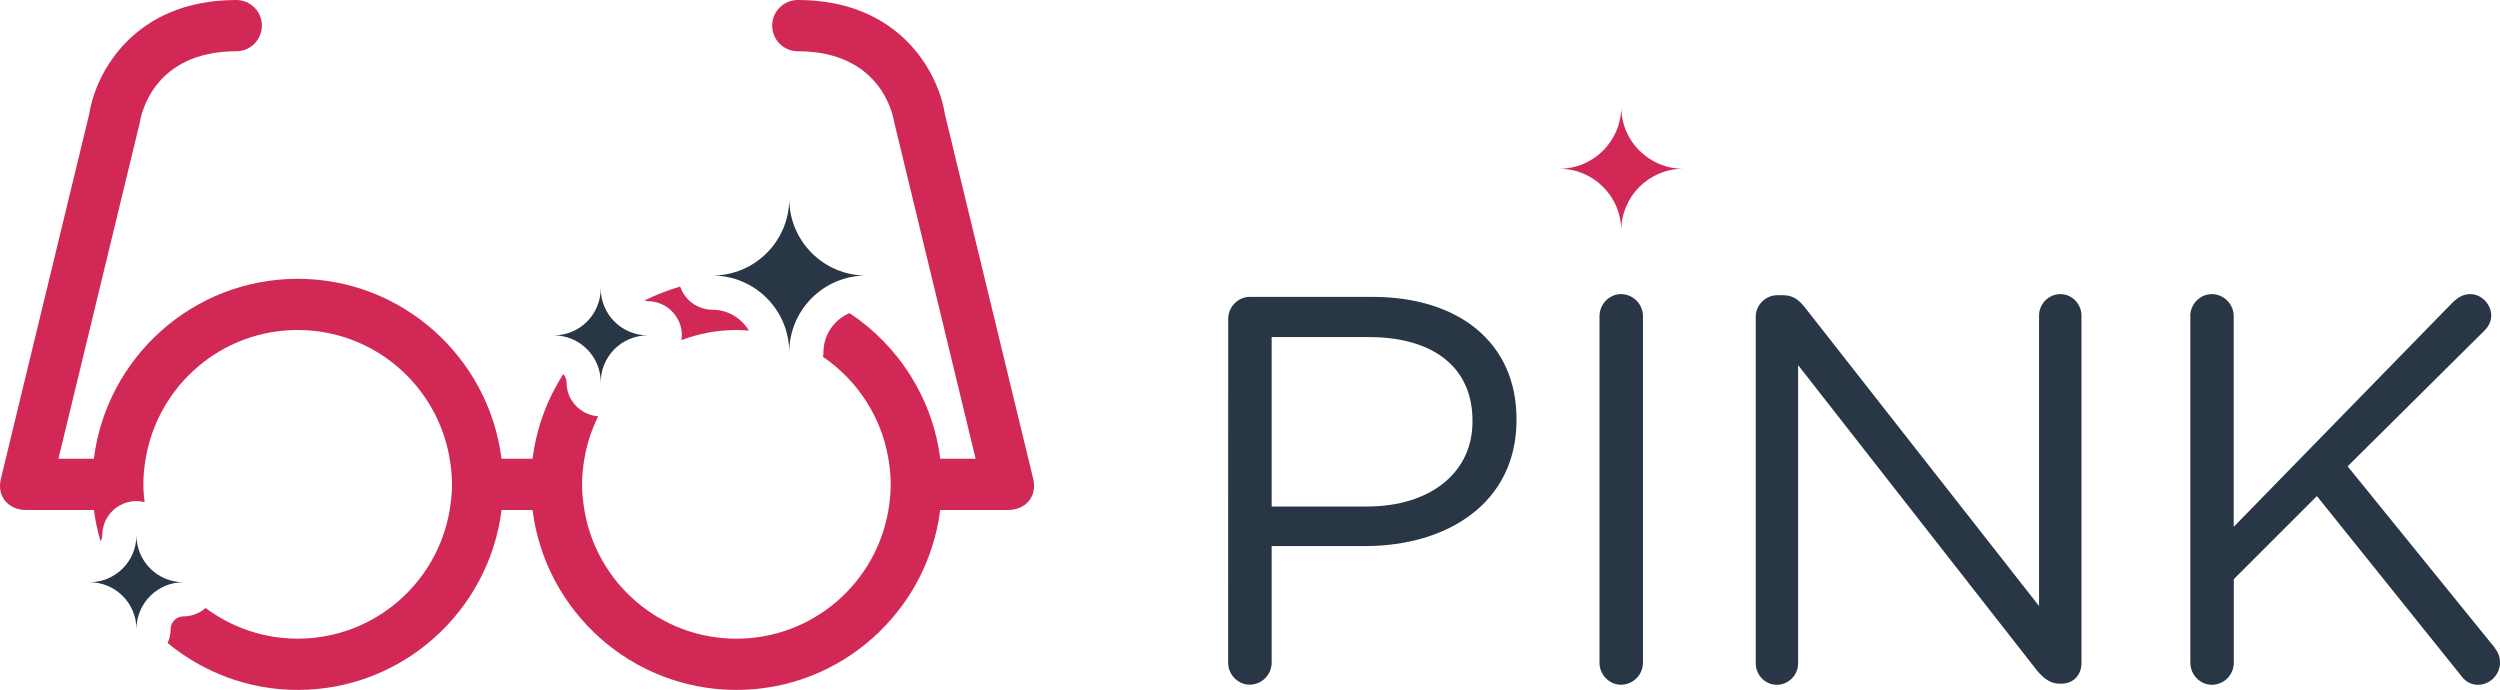
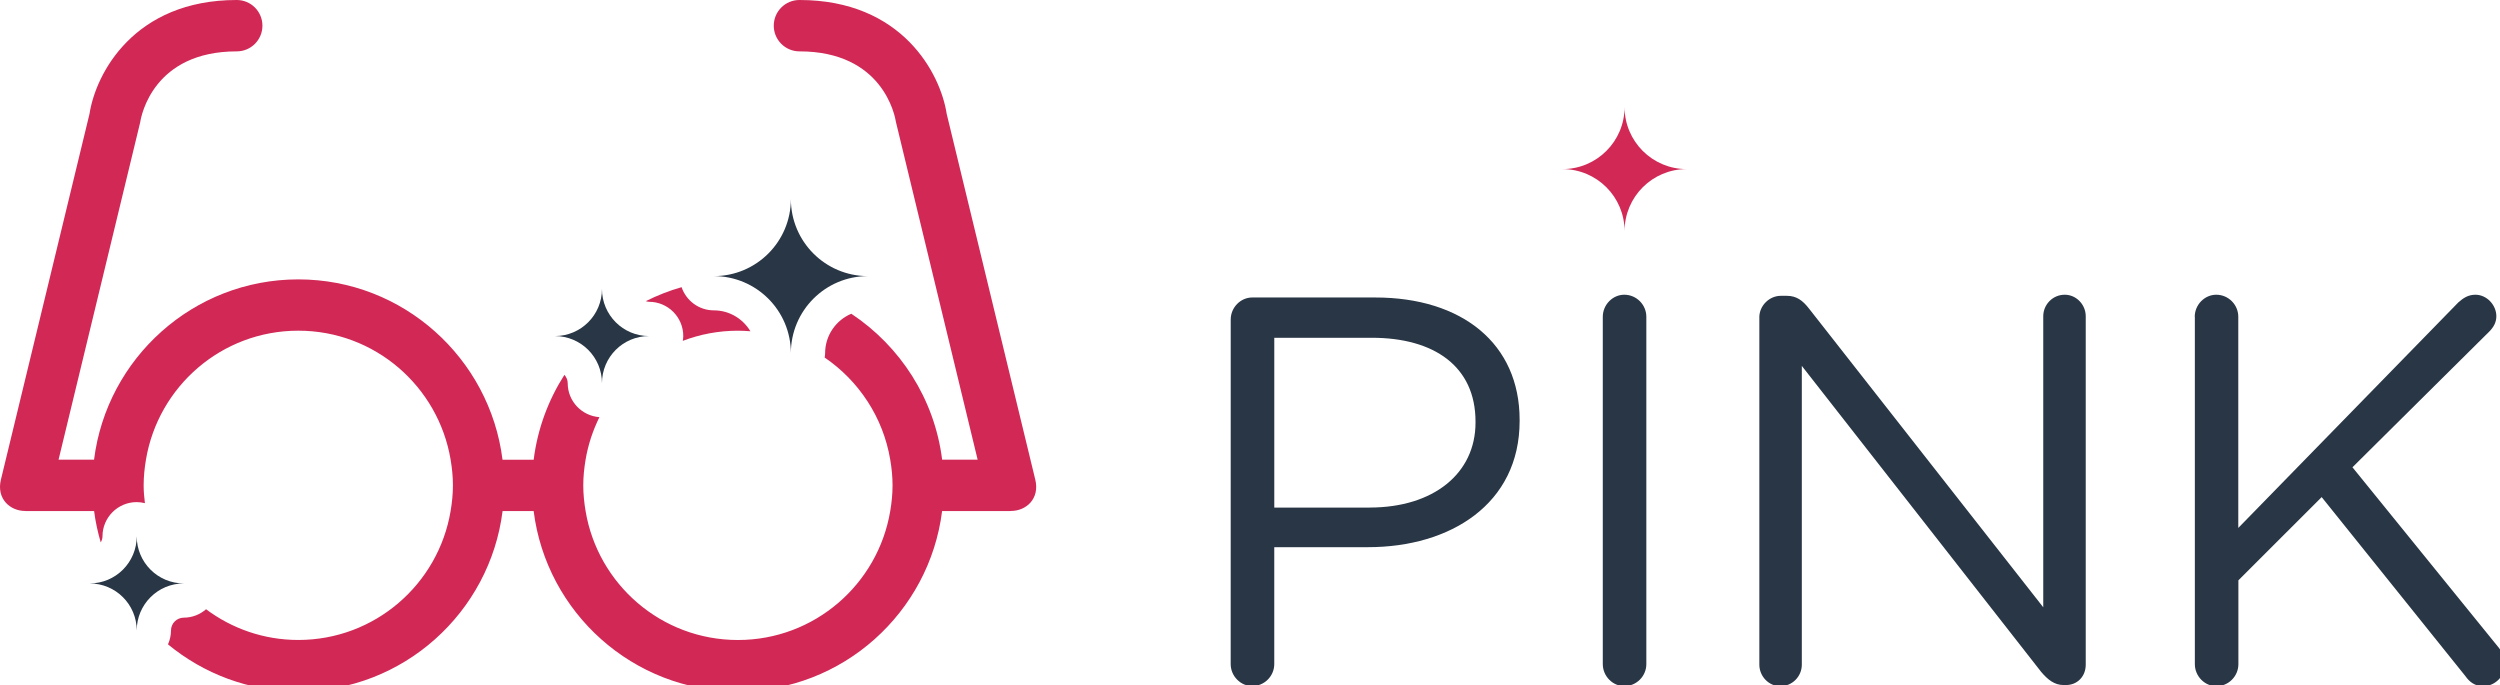
- <svg xmlns="http://www.w3.org/2000/svg" version="1.1" id="Layer_2" x="0px" y="0px" width="146.3px" height="40.375px" viewBox="0 0 146.3 40.375" enable-background="new 0 0 146.3 40.375" xml:space="preserve">
+ <svg xmlns="http://www.w3.org/2000/svg" width="146" height="40" viewBox="0 0 146 40">
  <g>
    <path fill="#283645" d="M71.874,18.661c0-0.708,0.58-1.288,1.256-1.288h7.18c5.087,0,8.436,2.704,8.436,7.146v0.063 c0,4.86-4.057,7.373-8.854,7.373h-5.475v6.825c0,0.708-0.58,1.287-1.289,1.287c-0.676,0-1.256-0.58-1.256-1.287L71.874,18.661 L71.874,18.661z M79.988,29.641c3.734,0,6.182-1.996,6.182-4.959v-0.062c0-3.221-2.414-4.894-6.053-4.894h-5.699v9.917h5.57V29.641 z" />
    <path fill="#283645" d="M93.603,18.5c0-0.708,0.579-1.288,1.255-1.288c0.709,0,1.288,0.58,1.288,1.288v20.283 c0,0.708-0.579,1.287-1.288,1.287c-0.676,0-1.255-0.579-1.255-1.287V18.5z" />
    <path fill="#283645" d="M102.744,18.532c0-0.676,0.58-1.256,1.256-1.256h0.354c0.58,0,0.935,0.29,1.288,0.74l13.684,17.45V18.468 c0-0.676,0.547-1.256,1.256-1.256c0.676,0,1.225,0.58,1.225,1.256v20.349c0,0.677-0.48,1.19-1.158,1.19h-0.129 c-0.548,0-0.936-0.321-1.318-0.772l-13.976-17.867v17.449c0,0.677-0.547,1.257-1.257,1.257c-0.676,0-1.223-0.58-1.223-1.257V18.532 H102.744z" />
    <path fill="#283645" d="M128.173,18.5c0-0.708,0.58-1.288,1.257-1.288c0.708,0,1.286,0.58,1.286,1.288v12.331l12.848-13.168 c0.29-0.257,0.579-0.451,0.998-0.451c0.676,0,1.225,0.612,1.225,1.256c0,0.354-0.162,0.644-0.42,0.901l-7.984,7.92l8.564,10.561 c0.225,0.291,0.354,0.547,0.354,0.936c0,0.676-0.577,1.288-1.285,1.288c-0.482,0-0.807-0.259-1.03-0.58l-8.401-10.464l-4.863,4.861 v4.895c0,0.708-0.578,1.288-1.286,1.288c-0.677,0-1.257-0.58-1.257-1.288V18.5H128.173z" />
  </g>
  <path fill="#D22856" d="M98.498,9.875c-2.002,0-3.623-1.623-3.623-3.624c0,2.001-1.623,3.624-3.625,3.624 c2.002,0,3.625,1.623,3.625,3.624C94.875,11.498,96.496,9.875,98.498,9.875z" />
  <g>
    <path fill="#D22856" d="M43.094,19.313c0.246,0,0.489,0.014,0.73,0.033c-0.437-0.728-1.227-1.221-2.136-1.221 c-0.877,0-1.614-0.568-1.884-1.354c-0.727,0.208-1.425,0.482-2.089,0.816c0.062,0.017,0.122,0.038,0.188,0.038c1.104,0,2,0.896,2,2 c0,0.096-0.015,0.188-0.028,0.281C40.875,19.524,41.959,19.313,43.094,19.313z" />
    <path fill="#D22856" d="M60.462,28.016c-0.002-0.009-5.175-21.365-5.175-21.365C54.926,4.303,52.694,0,46.688,0 c-0.829,0-1.5,0.671-1.5,1.5s0.671,1.5,1.5,1.5c4.856,0,5.575,3.729,5.639,4.143l4.767,19.701h-2.073 c-0.445-3.557-2.453-6.628-5.305-8.522c-0.897,0.379-1.529,1.269-1.529,2.303c0,0.088-0.015,0.171-0.026,0.256 c1.991,1.358,3.415,3.489,3.829,5.965c0.082,0.488,0.135,0.987,0.135,1.5c0,0.512-0.053,1.012-0.135,1.5 c-0.716,4.271-4.421,7.53-8.896,7.53c-4.475,0-8.181-3.259-8.896-7.53c-0.082-0.488-0.135-0.988-0.135-1.5 c0-0.513,0.053-1.012,0.135-1.5c0.147-0.879,0.427-1.712,0.808-2.484c-1.034-0.077-1.852-0.932-1.852-1.984 c0-0.189-0.077-0.357-0.192-0.488c-0.938,1.469-1.569,3.149-1.795,4.957h-1.82c-0.741-5.927-5.802-10.531-11.927-10.531 S6.235,20.917,5.493,26.844H3.42L8.187,7.143C8.25,6.729,8.97,3,13.826,3c0.829,0,1.5-0.671,1.5-1.5S14.655,0,13.826,0 C7.82,0,5.588,4.303,5.227,6.651c0,0-5.173,21.356-5.175,21.365c-0.266,1.109,0.531,1.826,1.426,1.826 c0.012,0,0.023,0.004,0.036,0.004h3.982c0.079,0.629,0.215,1.237,0.387,1.831c0.059-0.106,0.102-0.224,0.102-0.354 c0-1.104,0.896-2,2-2c0.166,0,0.324,0.024,0.478,0.062c-0.043-0.343-0.074-0.688-0.074-1.042c0-0.512,0.053-1.011,0.135-1.5 c0.715-4.271,4.421-7.531,8.896-7.531s8.18,3.26,8.896,7.531c0.082,0.489,0.135,0.988,0.135,1.5s-0.053,1.012-0.135,1.5 c-0.715,4.272-4.421,7.531-8.896,7.531c-2.022,0-3.883-0.67-5.386-1.794c-0.35,0.302-0.8,0.491-1.299,0.491 c-0.413,0-0.749,0.336-0.749,0.748c0,0.289-0.065,0.563-0.176,0.812c2.075,1.708,4.722,2.743,7.614,2.743 c6.125,0,11.185-4.604,11.927-10.529h1.814c0.742,5.926,5.802,10.529,11.927,10.529s11.186-4.604,11.927-10.529H59 c0.012,0,0.023-0.005,0.036-0.005C59.931,29.842,60.728,29.125,60.462,28.016z" />
  </g>
  <g>
    <g>
      <path fill="#283645" d="M50.686,16.125c-2.485,0-4.499-2.014-4.499-4.499c0,2.485-2.014,4.499-4.499,4.499 c2.485,0,4.499,2.014,4.499,4.499C46.187,18.139,48.2,16.125,50.686,16.125z" />
    </g>
  </g>
  <g>
    <g>
      <path fill="#283645" d="M37.904,19.626c-1.519,0-2.749-1.23-2.749-2.749c0,1.519-1.23,2.749-2.749,2.749 c1.519,0,2.749,1.229,2.749,2.749C35.155,20.855,36.386,19.626,37.904,19.626z" />
    </g>
  </g>
  <g>
    <g>
      <path fill="#283645" d="M10.734,34.072c-1.519,0-2.749-1.23-2.749-2.75c0,1.52-1.23,2.75-2.749,2.75 c1.519,0,2.749,1.229,2.749,2.748C7.985,35.303,9.215,34.072,10.734,34.072z" />
    </g>
  </g>
</svg>
